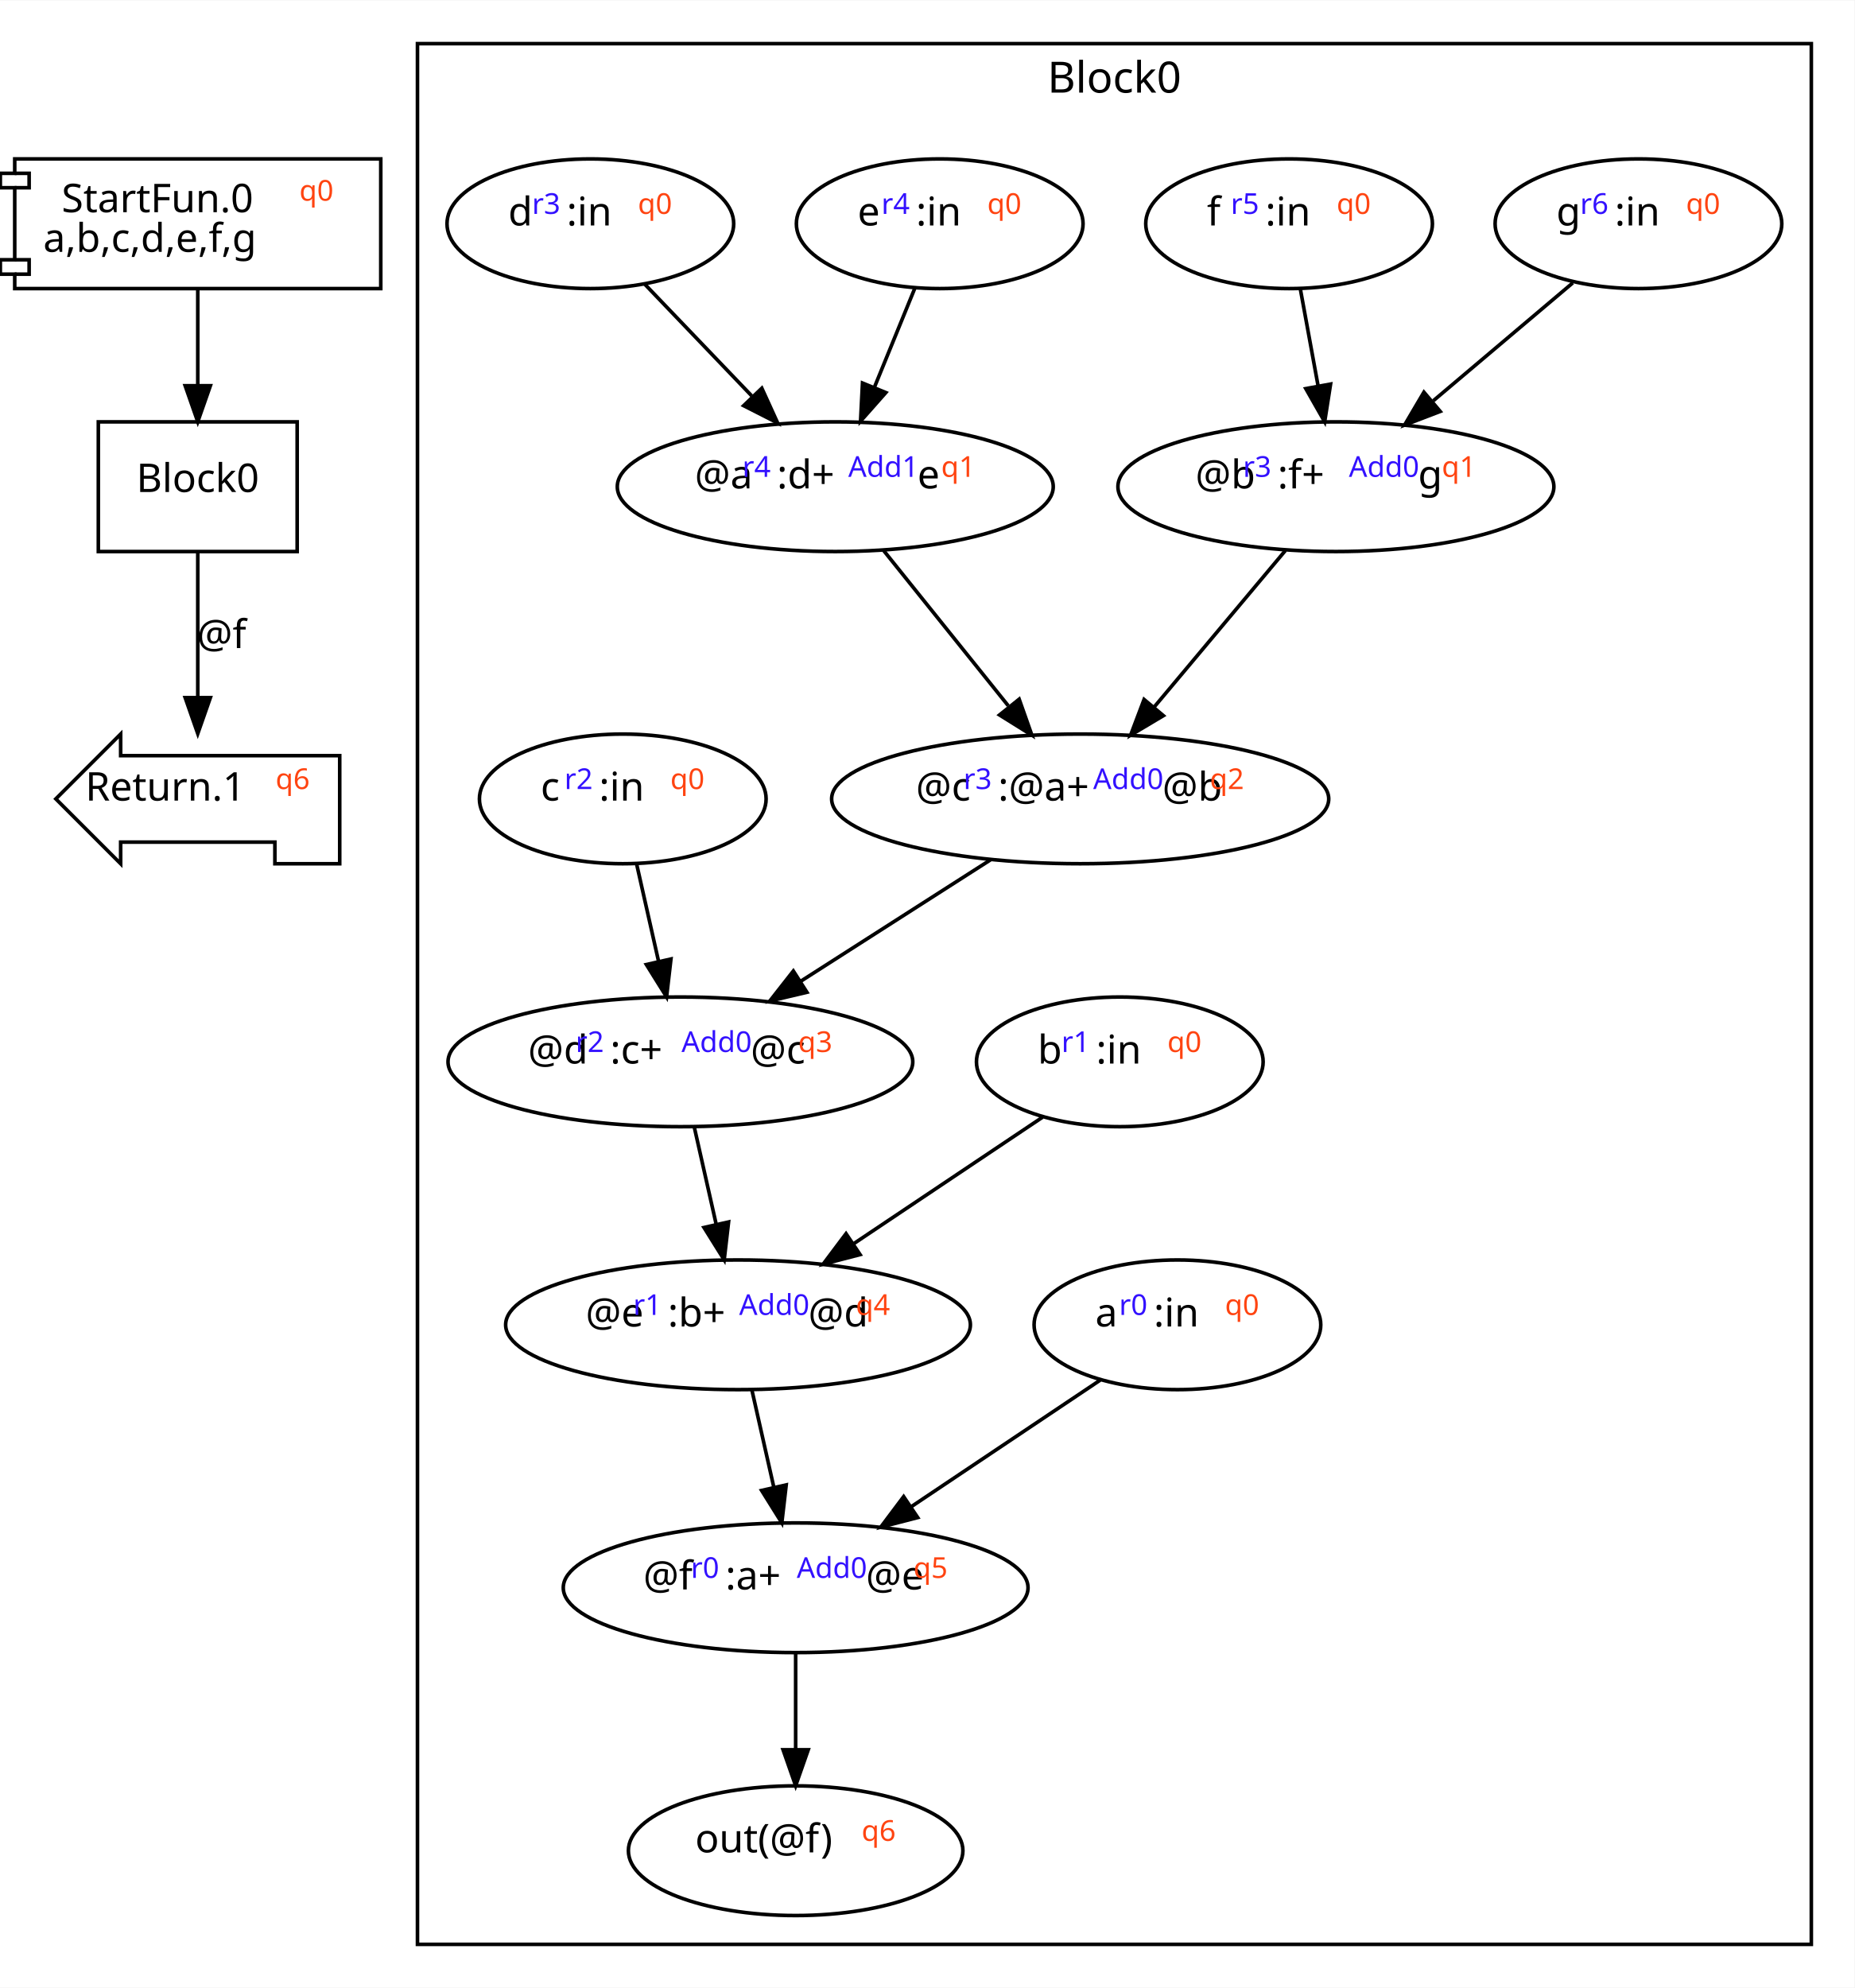
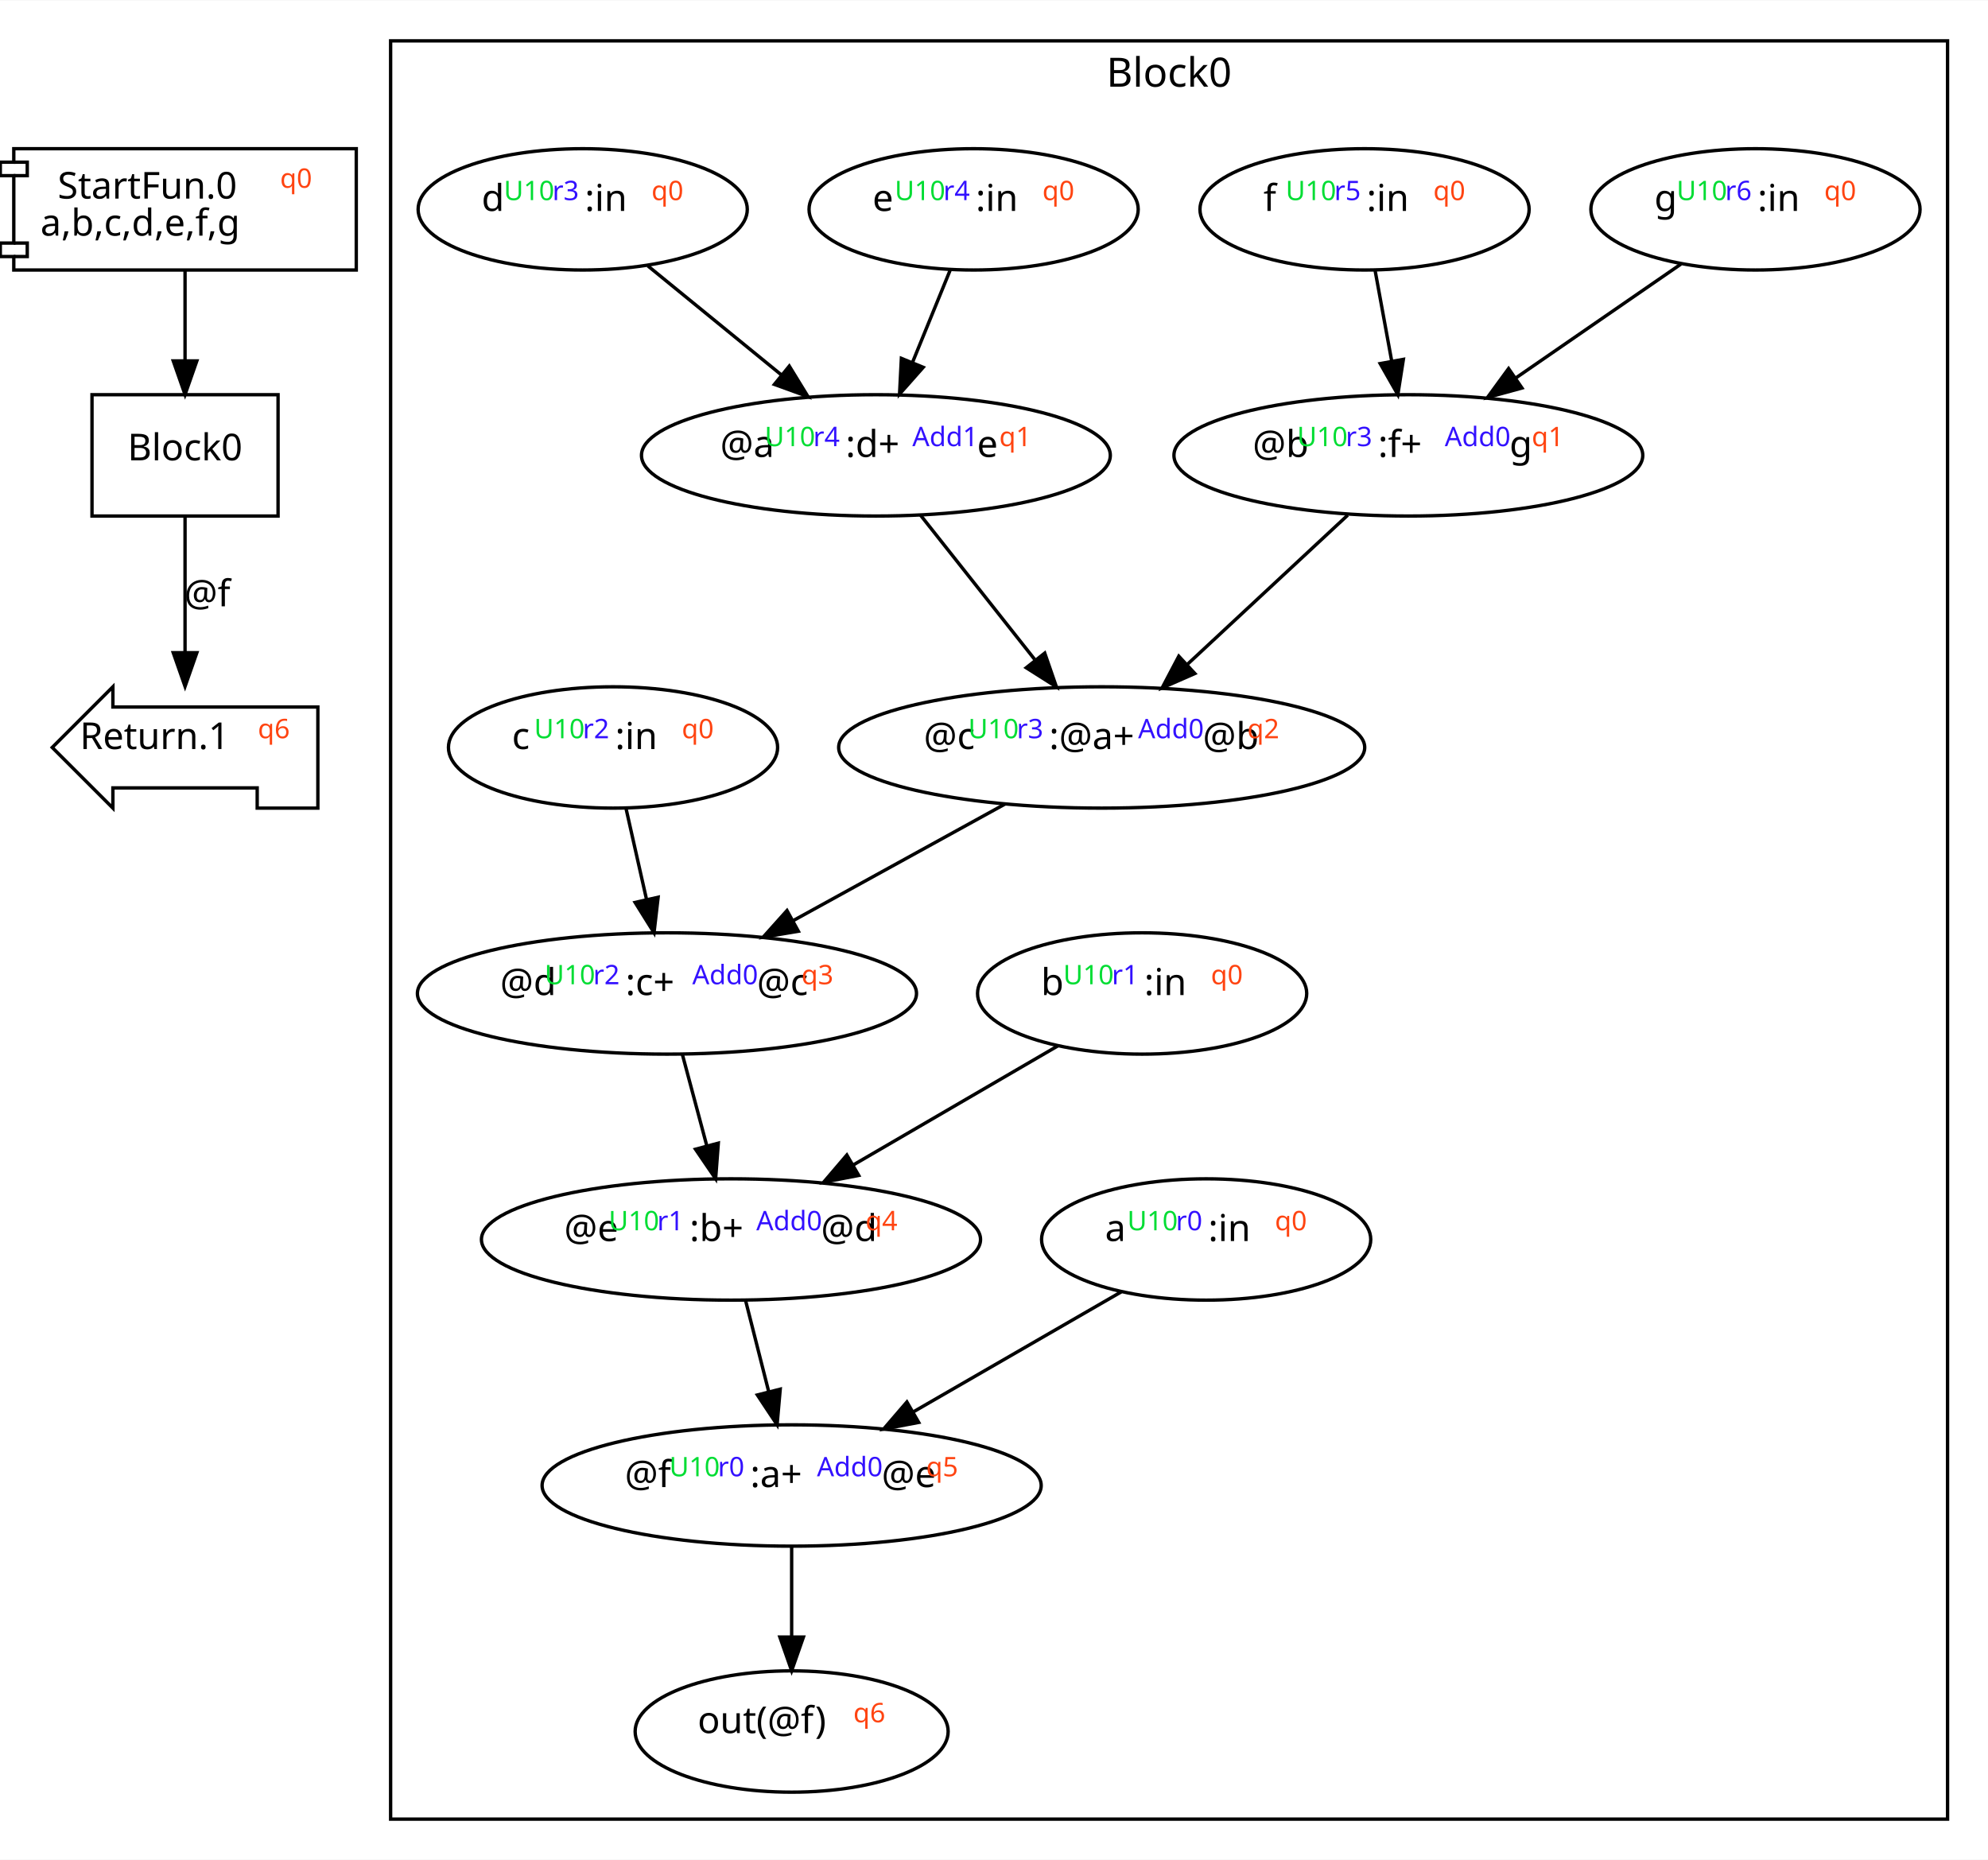
- <svg xmlns="http://www.w3.org/2000/svg" width="515pt" height="552pt" viewBox="0.00 0.00 514.91 551.67">
+ <svg xmlns="http://www.w3.org/2000/svg" width="590pt" height="552pt" viewBox="0.00 0.00 589.91 551.67">
  <g id="graph0" class="graph" transform="scale(1 1) rotate(0) translate(4 547.67)">
-     <polygon fill="white" stroke="transparent" points="-4,4 -4,-547.67 510.91,-547.67 510.91,4 -4,4" />
+     <polygon fill="white" stroke="transparent" points="-4,4 -4,-547.67 585.91,-547.67 585.91,4 -4,4" />
    <g id="clust1" class="cluster">
-       <polygon fill="none" stroke="black" points="111.91,-8 111.91,-535.67 498.91,-535.67 498.91,-8 111.91,-8" />
-       <text text-anchor="middle" x="305.41" y="-522.07" font-family="Monaco" font-size="12.00">Block0</text>
+       <polygon fill="none" stroke="black" points="111.91,-8 111.91,-535.67 573.91,-535.67 573.91,-8 111.91,-8" />
+       <text text-anchor="middle" x="342.91" y="-522.07" font-family="Monaco" font-size="12.00">Block0</text>
    </g>
    <g id="node1" class="node">
      <polygon fill="none" stroke="black" points="101.72,-503.67 0.09,-503.67 0.09,-499.67 -3.91,-499.67 -3.91,-495.67 0.09,-495.67 0.09,-475.67 -3.91,-475.67 -3.91,-471.67 0.09,-471.67 0.09,-467.67 101.72,-467.67 101.72,-503.67" />
      <polyline fill="none" stroke="black" points="0.09,-499.67 4.09,-499.67 4.09,-495.67 0.09,-495.67 " />
      <polyline fill="none" stroke="black" points="0.09,-475.67 4.09,-475.67 4.09,-471.67 0.09,-471.67 " />
      <text text-anchor="start" x="13.1" y="-488.87" font-family="Monaco" font-size="11.00">StartFun.0</text>
      <text text-anchor="start" x="79.11" y="-488.87" font-family="Monaco" baseline-shift="super" font-size="8.00" fill="#ff4411">q0</text>
      <text text-anchor="start" x="8" y="-477.87" font-family="Monaco" font-size="11.00">a,b,c,d,e,f,g</text>
    </g>
    <g id="node2" class="node">
      <polygon fill="none" stroke="black" points="78.51,-430.67 23.3,-430.67 23.3,-394.67 78.51,-394.67 78.51,-430.67" />
      <text text-anchor="middle" x="50.91" y="-411.2" font-family="Monaco" font-size="11.00">Block0</text>
    </g>
    <g id="edge1" class="edge">
      <path fill="none" stroke="black" d="M50.91,-467.48C50.91,-459.46 50.91,-449.72 50.91,-440.74" />
      <polygon fill="black" stroke="black" points="54.41,-440.7 50.91,-430.7 47.41,-440.7 54.41,-440.7" />
    </g>
    <g id="node3" class="node">
      <polygon fill="none" stroke="black" points="90.32,-338 29.5,-338 29.5,-344 11.5,-326 29.5,-308 29.5,-314 72.32,-314 72.32,-308 90.32,-308 90.32,-338" />
      <text text-anchor="start" x="19.7" y="-325.53" font-family="Monaco" font-size="11.00">Return.1</text>
      <text text-anchor="start" x="72.51" y="-325.53" font-family="Monaco" baseline-shift="super" font-size="8.00" fill="#ff4411">q6</text>
    </g>
    <g id="edge2" class="edge">
      <path fill="none" stroke="black" d="M50.91,-394.53C50.91,-382.94 50.91,-367.39 50.91,-354.13" />
      <polygon fill="black" stroke="black" points="54.41,-354.11 50.91,-344.11 47.41,-354.11 54.41,-354.11" />
      <text text-anchor="middle" x="57.51" y="-367.87" font-family="Monaco" font-size="11.00">@f</text>
    </g>
    <g id="node4" class="node">
-       <ellipse fill="none" stroke="black" cx="184.91" cy="-253" rx="64.52" ry="18" />
-       <text text-anchor="start" x="142.6" y="-252.53" font-family="Monaco" font-size="11.00">@d</text>
-       <text text-anchor="start" x="155.8" y="-252.53" font-family="Monaco" baseline-shift="super" font-size="8.00" fill="#3311ff">r2</text>
-       <text text-anchor="start" x="165.4" y="-252.53" font-family="Monaco" font-size="11.00">:c+</text>
-       <text text-anchor="start" x="185.21" y="-252.53" font-family="Monaco" baseline-shift="super" font-size="8.00" fill="#3311ff">Add0</text>
-       <text text-anchor="start" x="204.41" y="-252.53" font-family="Monaco" font-size="11.00">@c</text>
-       <text text-anchor="start" x="217.61" y="-252.53" font-family="Monaco" baseline-shift="super" font-size="8.00" fill="#ff4411">q3</text>
+       <ellipse fill="none" stroke="black" cx="193.91" cy="-253" rx="74.05" ry="18" />
+       <text text-anchor="start" x="144.4" y="-252.53" font-family="Monaco" font-size="11.00">@d</text>
+       <text text-anchor="start" x="157.6" y="-252.53" font-family="Monaco" baseline-shift="super" font-size="8.00" fill="#00dd33">U10</text>
+       <text text-anchor="start" x="172" y="-252.53" font-family="Monaco" baseline-shift="super" font-size="8.00" fill="#3311ff">r2</text>
+       <text text-anchor="start" x="181.6" y="-252.53" font-family="Monaco" font-size="11.00">:c+</text>
+       <text text-anchor="start" x="201.41" y="-252.53" font-family="Monaco" baseline-shift="super" font-size="8.00" fill="#3311ff">Add0</text>
+       <text text-anchor="start" x="220.61" y="-252.53" font-family="Monaco" font-size="11.00">@c</text>
+       <text text-anchor="start" x="233.81" y="-252.53" font-family="Monaco" baseline-shift="super" font-size="8.00" fill="#ff4411">q3</text>
    </g>
    <g id="node12" class="node">
-       <ellipse fill="none" stroke="black" cx="200.91" cy="-180" rx="64.52" ry="18" />
-       <text text-anchor="start" x="158.6" y="-179.53" font-family="Monaco" font-size="11.00">@e</text>
-       <text text-anchor="start" x="171.8" y="-179.53" font-family="Monaco" baseline-shift="super" font-size="8.00" fill="#3311ff">r1</text>
-       <text text-anchor="start" x="181.4" y="-179.53" font-family="Monaco" font-size="11.00">:b+</text>
-       <text text-anchor="start" x="201.21" y="-179.53" font-family="Monaco" baseline-shift="super" font-size="8.00" fill="#3311ff">Add0</text>
-       <text text-anchor="start" x="220.41" y="-179.53" font-family="Monaco" font-size="11.00">@d</text>
-       <text text-anchor="start" x="233.61" y="-179.53" font-family="Monaco" baseline-shift="super" font-size="8.00" fill="#ff4411">q4</text>
+       <ellipse fill="none" stroke="black" cx="212.91" cy="-180" rx="74.05" ry="18" />
+       <text text-anchor="start" x="163.4" y="-179.53" font-family="Monaco" font-size="11.00">@e</text>
+       <text text-anchor="start" x="176.6" y="-179.53" font-family="Monaco" baseline-shift="super" font-size="8.00" fill="#00dd33">U10</text>
+       <text text-anchor="start" x="191" y="-179.53" font-family="Monaco" baseline-shift="super" font-size="8.00" fill="#3311ff">r1</text>
+       <text text-anchor="start" x="200.6" y="-179.53" font-family="Monaco" font-size="11.00">:b+</text>
+       <text text-anchor="start" x="220.41" y="-179.53" font-family="Monaco" baseline-shift="super" font-size="8.00" fill="#3311ff">Add0</text>
+       <text text-anchor="start" x="239.61" y="-179.53" font-family="Monaco" font-size="11.00">@d</text>
+       <text text-anchor="start" x="252.81" y="-179.53" font-family="Monaco" baseline-shift="super" font-size="8.00" fill="#ff4411">q4</text>
    </g>
    <g id="edge14" class="edge">
-       <path fill="none" stroke="black" d="M188.78,-234.81C190.59,-226.79 192.78,-217.05 194.81,-208.07" />
-       <polygon fill="black" stroke="black" points="198.29,-208.55 197.07,-198.03 191.46,-207.01 198.29,-208.55" />
+       <path fill="none" stroke="black" d="M198.51,-234.81C200.68,-226.7 203.32,-216.84 205.74,-207.78" />
+       <polygon fill="black" stroke="black" points="209.15,-208.59 208.35,-198.03 202.38,-206.78 209.15,-208.59" />
    </g>
    <g id="node5" class="node">
-       <ellipse fill="none" stroke="black" cx="366.91" cy="-412.67" rx="60.52" ry="18" />
-       <text text-anchor="start" x="327.9" y="-412.2" font-family="Monaco" font-size="11.00">@b</text>
-       <text text-anchor="start" x="341.1" y="-412.2" font-family="Monaco" baseline-shift="super" font-size="8.00" fill="#3311ff">r3</text>
-       <text text-anchor="start" x="350.7" y="-412.2" font-family="Monaco" font-size="11.00">:f+</text>
-       <text text-anchor="start" x="370.51" y="-412.2" font-family="Monaco" baseline-shift="super" font-size="8.00" fill="#3311ff">Add0</text>
-       <text text-anchor="start" x="389.71" y="-412.2" font-family="Monaco" font-size="11.00">g</text>
-       <text text-anchor="start" x="396.31" y="-412.2" font-family="Monaco" baseline-shift="super" font-size="8.00" fill="#ff4411">q1</text>
+       <ellipse fill="none" stroke="black" cx="413.91" cy="-412.67" rx="69.56" ry="18" />
+       <text text-anchor="start" x="367.7" y="-412.2" font-family="Monaco" font-size="11.00">@b</text>
+       <text text-anchor="start" x="380.9" y="-412.2" font-family="Monaco" baseline-shift="super" font-size="8.00" fill="#00dd33">U10</text>
+       <text text-anchor="start" x="395.3" y="-412.2" font-family="Monaco" baseline-shift="super" font-size="8.00" fill="#3311ff">r3</text>
+       <text text-anchor="start" x="404.91" y="-412.2" font-family="Monaco" font-size="11.00">:f+</text>
+       <text text-anchor="start" x="424.71" y="-412.2" font-family="Monaco" baseline-shift="super" font-size="8.00" fill="#3311ff">Add0</text>
+       <text text-anchor="start" x="443.91" y="-412.2" font-family="Monaco" font-size="11.00">g</text>
+       <text text-anchor="start" x="450.51" y="-412.2" font-family="Monaco" baseline-shift="super" font-size="8.00" fill="#ff4411">q1</text>
    </g>
    <g id="node15" class="node">
-       <ellipse fill="none" stroke="black" cx="295.91" cy="-326" rx="69.01" ry="18" />
-       <text text-anchor="start" x="250.3" y="-325.53" font-family="Monaco" font-size="11.00">@c</text>
-       <text text-anchor="start" x="263.5" y="-325.53" font-family="Monaco" baseline-shift="super" font-size="8.00" fill="#3311ff">r3</text>
-       <text text-anchor="start" x="273.1" y="-325.53" font-family="Monaco" font-size="11.00">:@a+</text>
-       <text text-anchor="start" x="299.51" y="-325.53" font-family="Monaco" baseline-shift="super" font-size="8.00" fill="#3311ff">Add0</text>
-       <text text-anchor="start" x="318.71" y="-325.53" font-family="Monaco" font-size="11.00">@b</text>
-       <text text-anchor="start" x="331.91" y="-325.53" font-family="Monaco" baseline-shift="super" font-size="8.00" fill="#ff4411">q2</text>
+       <ellipse fill="none" stroke="black" cx="322.91" cy="-326" rx="78.05" ry="18" />
+       <text text-anchor="start" x="270.1" y="-325.53" font-family="Monaco" font-size="11.00">@c</text>
+       <text text-anchor="start" x="283.3" y="-325.53" font-family="Monaco" baseline-shift="super" font-size="8.00" fill="#00dd33">U10</text>
+       <text text-anchor="start" x="297.7" y="-325.53" font-family="Monaco" baseline-shift="super" font-size="8.00" fill="#3311ff">r3</text>
+       <text text-anchor="start" x="307.3" y="-325.53" font-family="Monaco" font-size="11.00">:@a+</text>
+       <text text-anchor="start" x="333.71" y="-325.53" font-family="Monaco" baseline-shift="super" font-size="8.00" fill="#3311ff">Add0</text>
+       <text text-anchor="start" x="352.91" y="-325.53" font-family="Monaco" font-size="11.00">@b</text>
+       <text text-anchor="start" x="366.11" y="-325.53" font-family="Monaco" baseline-shift="super" font-size="8.00" fill="#ff4411">q2</text>
    </g>
    <g id="edge4" class="edge">
-       <path fill="none" stroke="black" d="M352.88,-394.94C342.47,-382.53 328.13,-365.42 316.43,-351.48" />
-       <polygon fill="black" stroke="black" points="319.01,-349.11 309.91,-343.69 313.65,-353.6 319.01,-349.11" />
+       <path fill="none" stroke="black" d="M395.93,-394.94C382.34,-382.3 363.51,-364.78 348.38,-350.7" />
+       <polygon fill="black" stroke="black" points="350.55,-347.94 340.85,-343.69 345.79,-353.07 350.55,-347.94" />
    </g>
    <g id="node6" class="node">
-       <ellipse fill="none" stroke="black" cx="450.91" cy="-485.67" rx="39.8" ry="18" />
-       <text text-anchor="start" x="428.1" y="-485.2" font-family="Monaco" font-size="11.00">g</text>
-       <text text-anchor="start" x="434.7" y="-485.2" font-family="Monaco" baseline-shift="super" font-size="8.00" fill="#3311ff">r6</text>
-       <text text-anchor="start" x="444.31" y="-485.2" font-family="Monaco" font-size="11.00">:in</text>
-       <text text-anchor="start" x="464.11" y="-485.2" font-family="Monaco" baseline-shift="super" font-size="8.00" fill="#ff4411">q0</text>
+       <ellipse fill="none" stroke="black" cx="516.91" cy="-485.67" rx="48.84" ry="18" />
+       <text text-anchor="start" x="486.9" y="-485.2" font-family="Monaco" font-size="11.00">g</text>
+       <text text-anchor="start" x="493.5" y="-485.2" font-family="Monaco" baseline-shift="super" font-size="8.00" fill="#00dd33">U10</text>
+       <text text-anchor="start" x="507.91" y="-485.2" font-family="Monaco" baseline-shift="super" font-size="8.00" fill="#3311ff">r6</text>
+       <text text-anchor="start" x="517.51" y="-485.2" font-family="Monaco" font-size="11.00">:in</text>
+       <text text-anchor="start" x="537.31" y="-485.2" font-family="Monaco" baseline-shift="super" font-size="8.00" fill="#ff4411">q0</text>
    </g>
    <g id="edge10" class="edge">
-       <path fill="none" stroke="black" d="M432.68,-469.26C421.36,-459.69 406.6,-447.22 393.94,-436.52" />
-       <polygon fill="black" stroke="black" points="395.87,-433.57 385.97,-429.78 391.35,-438.91 395.87,-433.57" />
+       <path fill="none" stroke="black" d="M494.81,-469.44C480.55,-459.6 461.76,-446.65 445.88,-435.7" />
+       <polygon fill="black" stroke="black" points="447.62,-432.66 437.4,-429.86 443.65,-438.42 447.62,-432.66" />
    </g>
    <g id="node7" class="node">
-       <ellipse fill="none" stroke="black" cx="322.91" cy="-180" rx="39.8" ry="18" />
-       <text text-anchor="start" x="300.1" y="-179.53" font-family="Monaco" font-size="11.00">a</text>
-       <text text-anchor="start" x="306.7" y="-179.53" font-family="Monaco" baseline-shift="super" font-size="8.00" fill="#3311ff">r0</text>
-       <text text-anchor="start" x="316.31" y="-179.53" font-family="Monaco" font-size="11.00">:in</text>
-       <text text-anchor="start" x="336.11" y="-179.53" font-family="Monaco" baseline-shift="super" font-size="8.00" fill="#ff4411">q0</text>
+       <ellipse fill="none" stroke="black" cx="353.91" cy="-180" rx="48.84" ry="18" />
+       <text text-anchor="start" x="323.9" y="-179.53" font-family="Monaco" font-size="11.00">a</text>
+       <text text-anchor="start" x="330.5" y="-179.53" font-family="Monaco" baseline-shift="super" font-size="8.00" fill="#00dd33">U10</text>
+       <text text-anchor="start" x="344.91" y="-179.53" font-family="Monaco" baseline-shift="super" font-size="8.00" fill="#3311ff">r0</text>
+       <text text-anchor="start" x="354.51" y="-179.53" font-family="Monaco" font-size="11.00">:in</text>
+       <text text-anchor="start" x="374.31" y="-179.53" font-family="Monaco" baseline-shift="super" font-size="8.00" fill="#ff4411">q0</text>
    </g>
    <g id="node13" class="node">
-       <ellipse fill="none" stroke="black" cx="216.91" cy="-107" rx="64.52" ry="18" />
-       <text text-anchor="start" x="174.6" y="-106.53" font-family="Monaco" font-size="11.00">@f</text>
-       <text text-anchor="start" x="187.8" y="-106.53" font-family="Monaco" baseline-shift="super" font-size="8.00" fill="#3311ff">r0</text>
-       <text text-anchor="start" x="197.4" y="-106.53" font-family="Monaco" font-size="11.00">:a+</text>
-       <text text-anchor="start" x="217.21" y="-106.53" font-family="Monaco" baseline-shift="super" font-size="8.00" fill="#3311ff">Add0</text>
-       <text text-anchor="start" x="236.41" y="-106.53" font-family="Monaco" font-size="11.00">@e</text>
-       <text text-anchor="start" x="249.61" y="-106.53" font-family="Monaco" baseline-shift="super" font-size="8.00" fill="#ff4411">q5</text>
+       <ellipse fill="none" stroke="black" cx="230.91" cy="-107" rx="74.05" ry="18" />
+       <text text-anchor="start" x="181.4" y="-106.53" font-family="Monaco" font-size="11.00">@f</text>
+       <text text-anchor="start" x="194.6" y="-106.53" font-family="Monaco" baseline-shift="super" font-size="8.00" fill="#00dd33">U10</text>
+       <text text-anchor="start" x="209" y="-106.53" font-family="Monaco" baseline-shift="super" font-size="8.00" fill="#3311ff">r0</text>
+       <text text-anchor="start" x="218.6" y="-106.53" font-family="Monaco" font-size="11.00">:a+</text>
+       <text text-anchor="start" x="238.41" y="-106.53" font-family="Monaco" baseline-shift="super" font-size="8.00" fill="#3311ff">Add0</text>
+       <text text-anchor="start" x="257.61" y="-106.53" font-family="Monaco" font-size="11.00">@e</text>
+       <text text-anchor="start" x="270.81" y="-106.53" font-family="Monaco" baseline-shift="super" font-size="8.00" fill="#ff4411">q5</text>
    </g>
    <g id="edge6" class="edge">
-       <path fill="none" stroke="black" d="M301.46,-164.63C286.41,-154.56 266.04,-140.91 249.06,-129.54" />
-       <polygon fill="black" stroke="black" points="250.8,-126.49 240.54,-123.83 246.9,-132.3 250.8,-126.49" />
+       <path fill="none" stroke="black" d="M328.72,-164.46C310.92,-154.19 286.8,-140.27 266.97,-128.82" />
+       <polygon fill="black" stroke="black" points="268.61,-125.72 258.2,-123.75 265.11,-131.78 268.61,-125.72" />
    </g>
    <g id="node8" class="node">
-       <ellipse fill="none" stroke="black" cx="306.91" cy="-253" rx="39.8" ry="18" />
-       <text text-anchor="start" x="284.1" y="-252.53" font-family="Monaco" font-size="11.00">b</text>
-       <text text-anchor="start" x="290.7" y="-252.53" font-family="Monaco" baseline-shift="super" font-size="8.00" fill="#3311ff">r1</text>
-       <text text-anchor="start" x="300.31" y="-252.53" font-family="Monaco" font-size="11.00">:in</text>
-       <text text-anchor="start" x="320.11" y="-252.53" font-family="Monaco" baseline-shift="super" font-size="8.00" fill="#ff4411">q0</text>
+       <ellipse fill="none" stroke="black" cx="334.91" cy="-253" rx="48.84" ry="18" />
+       <text text-anchor="start" x="304.9" y="-252.53" font-family="Monaco" font-size="11.00">b</text>
+       <text text-anchor="start" x="311.5" y="-252.53" font-family="Monaco" baseline-shift="super" font-size="8.00" fill="#00dd33">U10</text>
+       <text text-anchor="start" x="325.91" y="-252.53" font-family="Monaco" baseline-shift="super" font-size="8.00" fill="#3311ff">r1</text>
+       <text text-anchor="start" x="335.51" y="-252.53" font-family="Monaco" font-size="11.00">:in</text>
+       <text text-anchor="start" x="355.31" y="-252.53" font-family="Monaco" baseline-shift="super" font-size="8.00" fill="#ff4411">q0</text>
    </g>
    <g id="edge15" class="edge">
-       <path fill="none" stroke="black" d="M285.46,-237.63C270.41,-227.56 250.04,-213.91 233.06,-202.54" />
-       <polygon fill="black" stroke="black" points="234.8,-199.49 224.54,-196.83 230.9,-205.3 234.8,-199.49" />
+       <path fill="none" stroke="black" d="M309.92,-237.46C292.39,-227.26 268.68,-213.46 249.08,-202.05" />
+       <polygon fill="black" stroke="black" points="250.81,-199.01 240.41,-197 247.29,-205.06 250.81,-199.01" />
    </g>
    <g id="node9" class="node">
-       <ellipse fill="none" stroke="black" cx="216.91" cy="-34" rx="46.44" ry="18" />
-       <text text-anchor="start" x="189" y="-33.53" font-family="Monaco" font-size="11.00">out(@f)</text>
-       <text text-anchor="start" x="235.21" y="-33.53" font-family="Monaco" baseline-shift="super" font-size="8.00" fill="#ff4411">q6</text>
+       <ellipse fill="none" stroke="black" cx="230.91" cy="-34" rx="46.44" ry="18" />
+       <text text-anchor="start" x="203" y="-33.53" font-family="Monaco" font-size="11.00">out(@f)</text>
+       <text text-anchor="start" x="249.21" y="-33.53" font-family="Monaco" baseline-shift="super" font-size="8.00" fill="#ff4411">q6</text>
    </g>
    <g id="node10" class="node">
-       <ellipse fill="none" stroke="black" cx="159.91" cy="-485.67" rx="39.8" ry="18" />
-       <text text-anchor="start" x="137.1" y="-485.2" font-family="Monaco" font-size="11.00">d</text>
-       <text text-anchor="start" x="143.7" y="-485.2" font-family="Monaco" baseline-shift="super" font-size="8.00" fill="#3311ff">r3</text>
-       <text text-anchor="start" x="153.31" y="-485.2" font-family="Monaco" font-size="11.00">:in</text>
-       <text text-anchor="start" x="173.11" y="-485.2" font-family="Monaco" baseline-shift="super" font-size="8.00" fill="#ff4411">q0</text>
+       <ellipse fill="none" stroke="black" cx="168.91" cy="-485.67" rx="48.84" ry="18" />
+       <text text-anchor="start" x="138.9" y="-485.2" font-family="Monaco" font-size="11.00">d</text>
+       <text text-anchor="start" x="145.5" y="-485.2" font-family="Monaco" baseline-shift="super" font-size="8.00" fill="#00dd33">U10</text>
+       <text text-anchor="start" x="159.91" y="-485.2" font-family="Monaco" baseline-shift="super" font-size="8.00" fill="#3311ff">r3</text>
+       <text text-anchor="start" x="169.51" y="-485.2" font-family="Monaco" font-size="11.00">:in</text>
+       <text text-anchor="start" x="189.31" y="-485.2" font-family="Monaco" baseline-shift="super" font-size="8.00" fill="#ff4411">q0</text>
    </g>
    <g id="node11" class="node">
-       <ellipse fill="none" stroke="black" cx="227.91" cy="-412.67" rx="60.52" ry="18" />
-       <text text-anchor="start" x="188.9" y="-412.2" font-family="Monaco" font-size="11.00">@a</text>
-       <text text-anchor="start" x="202.1" y="-412.2" font-family="Monaco" baseline-shift="super" font-size="8.00" fill="#3311ff">r4</text>
-       <text text-anchor="start" x="211.7" y="-412.2" font-family="Monaco" font-size="11.00">:d+</text>
-       <text text-anchor="start" x="231.51" y="-412.2" font-family="Monaco" baseline-shift="super" font-size="8.00" fill="#3311ff">Add1</text>
-       <text text-anchor="start" x="250.71" y="-412.2" font-family="Monaco" font-size="11.00">e</text>
-       <text text-anchor="start" x="257.31" y="-412.2" font-family="Monaco" baseline-shift="super" font-size="8.00" fill="#ff4411">q1</text>
+       <ellipse fill="none" stroke="black" cx="255.91" cy="-412.67" rx="69.56" ry="18" />
+       <text text-anchor="start" x="209.7" y="-412.2" font-family="Monaco" font-size="11.00">@a</text>
+       <text text-anchor="start" x="222.9" y="-412.2" font-family="Monaco" baseline-shift="super" font-size="8.00" fill="#00dd33">U10</text>
+       <text text-anchor="start" x="237.3" y="-412.2" font-family="Monaco" baseline-shift="super" font-size="8.00" fill="#3311ff">r4</text>
+       <text text-anchor="start" x="246.91" y="-412.2" font-family="Monaco" font-size="11.00">:d+</text>
+       <text text-anchor="start" x="266.71" y="-412.2" font-family="Monaco" baseline-shift="super" font-size="8.00" fill="#3311ff">Add1</text>
+       <text text-anchor="start" x="285.91" y="-412.2" font-family="Monaco" font-size="11.00">e</text>
+       <text text-anchor="start" x="292.51" y="-412.2" font-family="Monaco" baseline-shift="super" font-size="8.00" fill="#ff4411">q1</text>
    </g>
    <g id="edge8" class="edge">
-       <path fill="none" stroke="black" d="M175,-468.91C183.73,-459.8 194.9,-448.13 204.72,-437.88" />
-       <polygon fill="black" stroke="black" points="207.52,-440.01 211.91,-430.37 202.47,-435.17 207.52,-440.01" />
+       <path fill="none" stroke="black" d="M188.22,-468.91C199.91,-459.37 215.01,-447.04 227.99,-436.45" />
+       <polygon fill="black" stroke="black" points="230.21,-439.16 235.75,-430.12 225.79,-433.73 230.21,-439.16" />
    </g>
    <g id="edge5" class="edge">
-       <path fill="none" stroke="black" d="M241.34,-394.94C251.21,-382.65 264.79,-365.74 275.93,-351.87" />
-       <polygon fill="black" stroke="black" points="278.97,-353.68 282.5,-343.69 273.51,-349.3 278.97,-353.68" />
+       <path fill="none" stroke="black" d="M269.14,-394.94C278.81,-382.73 292.08,-365.96 303.01,-352.14" />
+       <polygon fill="black" stroke="black" points="306.01,-354 309.47,-343.98 300.52,-349.65 306.01,-354" />
    </g>
    <g id="edge7" class="edge">
-       <path fill="none" stroke="black" d="M204.78,-161.81C206.59,-153.79 208.78,-144.05 210.81,-135.07" />
-       <polygon fill="black" stroke="black" points="214.29,-135.55 213.07,-125.03 207.46,-134.01 214.29,-135.55" />
+       <path fill="none" stroke="black" d="M217.26,-161.81C219.32,-153.7 221.82,-143.84 224.12,-134.78" />
+       <polygon fill="black" stroke="black" points="227.52,-135.58 226.59,-125.03 220.74,-133.86 227.52,-135.58" />
    </g>
    <g id="edge3" class="edge">
-       <path fill="none" stroke="black" d="M216.91,-88.81C216.91,-80.79 216.91,-71.05 216.91,-62.07" />
-       <polygon fill="black" stroke="black" points="220.41,-62.03 216.91,-52.03 213.41,-62.03 220.41,-62.03" />
+       <path fill="none" stroke="black" d="M230.91,-88.81C230.91,-80.79 230.91,-71.05 230.91,-62.07" />
+       <polygon fill="black" stroke="black" points="234.41,-62.03 230.91,-52.03 227.41,-62.03 234.41,-62.03" />
    </g>
    <g id="node14" class="node">
-       <ellipse fill="none" stroke="black" cx="353.91" cy="-485.67" rx="39.8" ry="18" />
-       <text text-anchor="start" x="331.1" y="-485.2" font-family="Monaco" font-size="11.00">f</text>
-       <text text-anchor="start" x="337.7" y="-485.2" font-family="Monaco" baseline-shift="super" font-size="8.00" fill="#3311ff">r5</text>
-       <text text-anchor="start" x="347.31" y="-485.2" font-family="Monaco" font-size="11.00">:in</text>
-       <text text-anchor="start" x="367.11" y="-485.2" font-family="Monaco" baseline-shift="super" font-size="8.00" fill="#ff4411">q0</text>
+       <ellipse fill="none" stroke="black" cx="400.91" cy="-485.67" rx="48.84" ry="18" />
+       <text text-anchor="start" x="370.9" y="-485.2" font-family="Monaco" font-size="11.00">f</text>
+       <text text-anchor="start" x="377.5" y="-485.2" font-family="Monaco" baseline-shift="super" font-size="8.00" fill="#00dd33">U10</text>
+       <text text-anchor="start" x="391.91" y="-485.2" font-family="Monaco" baseline-shift="super" font-size="8.00" fill="#3311ff">r5</text>
+       <text text-anchor="start" x="401.51" y="-485.2" font-family="Monaco" font-size="11.00">:in</text>
+       <text text-anchor="start" x="421.31" y="-485.2" font-family="Monaco" baseline-shift="super" font-size="8.00" fill="#ff4411">q0</text>
    </g>
    <g id="edge11" class="edge">
-       <path fill="none" stroke="black" d="M357.05,-467.48C358.52,-459.46 360.31,-449.72 361.95,-440.74" />
-       <polygon fill="black" stroke="black" points="365.43,-441.16 363.79,-430.7 358.55,-439.9 365.43,-441.16" />
+       <path fill="none" stroke="black" d="M404.05,-467.48C405.52,-459.46 407.31,-449.72 408.95,-440.74" />
+       <polygon fill="black" stroke="black" points="412.43,-441.16 410.79,-430.7 405.55,-439.9 412.43,-441.16" />
    </g>
    <g id="edge12" class="edge">
-       <path fill="none" stroke="black" d="M271,-309.07C255.43,-299.11 235.19,-286.16 218.25,-275.33" />
-       <polygon fill="black" stroke="black" points="220.04,-272.32 209.73,-269.88 216.27,-278.22 220.04,-272.32" />
+       <path fill="none" stroke="black" d="M294.28,-309.24C275.74,-299.04 251.4,-285.65 231.34,-274.6" />
+       <polygon fill="black" stroke="black" points="232.9,-271.47 222.46,-269.71 229.53,-277.6 232.9,-271.47" />
    </g>
    <g id="node16" class="node">
-       <ellipse fill="none" stroke="black" cx="256.91" cy="-485.67" rx="39.8" ry="18" />
-       <text text-anchor="start" x="234.1" y="-485.2" font-family="Monaco" font-size="11.00">e</text>
-       <text text-anchor="start" x="240.7" y="-485.2" font-family="Monaco" baseline-shift="super" font-size="8.00" fill="#3311ff">r4</text>
-       <text text-anchor="start" x="250.31" y="-485.2" font-family="Monaco" font-size="11.00">:in</text>
-       <text text-anchor="start" x="270.11" y="-485.2" font-family="Monaco" baseline-shift="super" font-size="8.00" fill="#ff4411">q0</text>
+       <ellipse fill="none" stroke="black" cx="284.91" cy="-485.67" rx="48.84" ry="18" />
+       <text text-anchor="start" x="254.9" y="-485.2" font-family="Monaco" font-size="11.00">e</text>
+       <text text-anchor="start" x="261.5" y="-485.2" font-family="Monaco" baseline-shift="super" font-size="8.00" fill="#00dd33">U10</text>
+       <text text-anchor="start" x="275.91" y="-485.2" font-family="Monaco" baseline-shift="super" font-size="8.00" fill="#3311ff">r4</text>
+       <text text-anchor="start" x="285.51" y="-485.2" font-family="Monaco" font-size="11.00">:in</text>
+       <text text-anchor="start" x="305.31" y="-485.2" font-family="Monaco" baseline-shift="super" font-size="8.00" fill="#ff4411">q0</text>
    </g>
    <g id="edge9" class="edge">
-       <path fill="none" stroke="black" d="M250.03,-467.84C246.69,-459.65 242.59,-449.61 238.83,-440.4" />
-       <polygon fill="black" stroke="black" points="241.95,-438.8 234.93,-430.87 235.47,-441.45 241.95,-438.8" />
+       <path fill="none" stroke="black" d="M278.03,-467.84C274.69,-459.65 270.59,-449.61 266.83,-440.4" />
+       <polygon fill="black" stroke="black" points="269.95,-438.8 262.93,-430.87 263.47,-441.45 269.95,-438.8" />
    </g>
    <g id="node17" class="node">
-       <ellipse fill="none" stroke="black" cx="168.91" cy="-326" rx="39.8" ry="18" />
-       <text text-anchor="start" x="146.1" y="-325.53" font-family="Monaco" font-size="11.00">c</text>
-       <text text-anchor="start" x="152.7" y="-325.53" font-family="Monaco" baseline-shift="super" font-size="8.00" fill="#3311ff">r2</text>
-       <text text-anchor="start" x="162.31" y="-325.53" font-family="Monaco" font-size="11.00">:in</text>
-       <text text-anchor="start" x="182.11" y="-325.53" font-family="Monaco" baseline-shift="super" font-size="8.00" fill="#ff4411">q0</text>
+       <ellipse fill="none" stroke="black" cx="177.91" cy="-326" rx="48.84" ry="18" />
+       <text text-anchor="start" x="147.9" y="-325.53" font-family="Monaco" font-size="11.00">c</text>
+       <text text-anchor="start" x="154.5" y="-325.53" font-family="Monaco" baseline-shift="super" font-size="8.00" fill="#00dd33">U10</text>
+       <text text-anchor="start" x="168.91" y="-325.53" font-family="Monaco" baseline-shift="super" font-size="8.00" fill="#3311ff">r2</text>
+       <text text-anchor="start" x="178.51" y="-325.53" font-family="Monaco" font-size="11.00">:in</text>
+       <text text-anchor="start" x="198.31" y="-325.53" font-family="Monaco" baseline-shift="super" font-size="8.00" fill="#ff4411">q0</text>
    </g>
    <g id="edge13" class="edge">
-       <path fill="none" stroke="black" d="M172.78,-307.81C174.59,-299.79 176.78,-290.05 178.81,-281.07" />
-       <polygon fill="black" stroke="black" points="182.29,-281.55 181.07,-271.03 175.46,-280.01 182.29,-281.55" />
+       <path fill="none" stroke="black" d="M181.78,-307.81C183.59,-299.79 185.78,-290.05 187.81,-281.07" />
+       <polygon fill="black" stroke="black" points="191.29,-281.55 190.07,-271.03 184.46,-280.01 191.29,-281.55" />
    </g>
  </g>
</svg>
